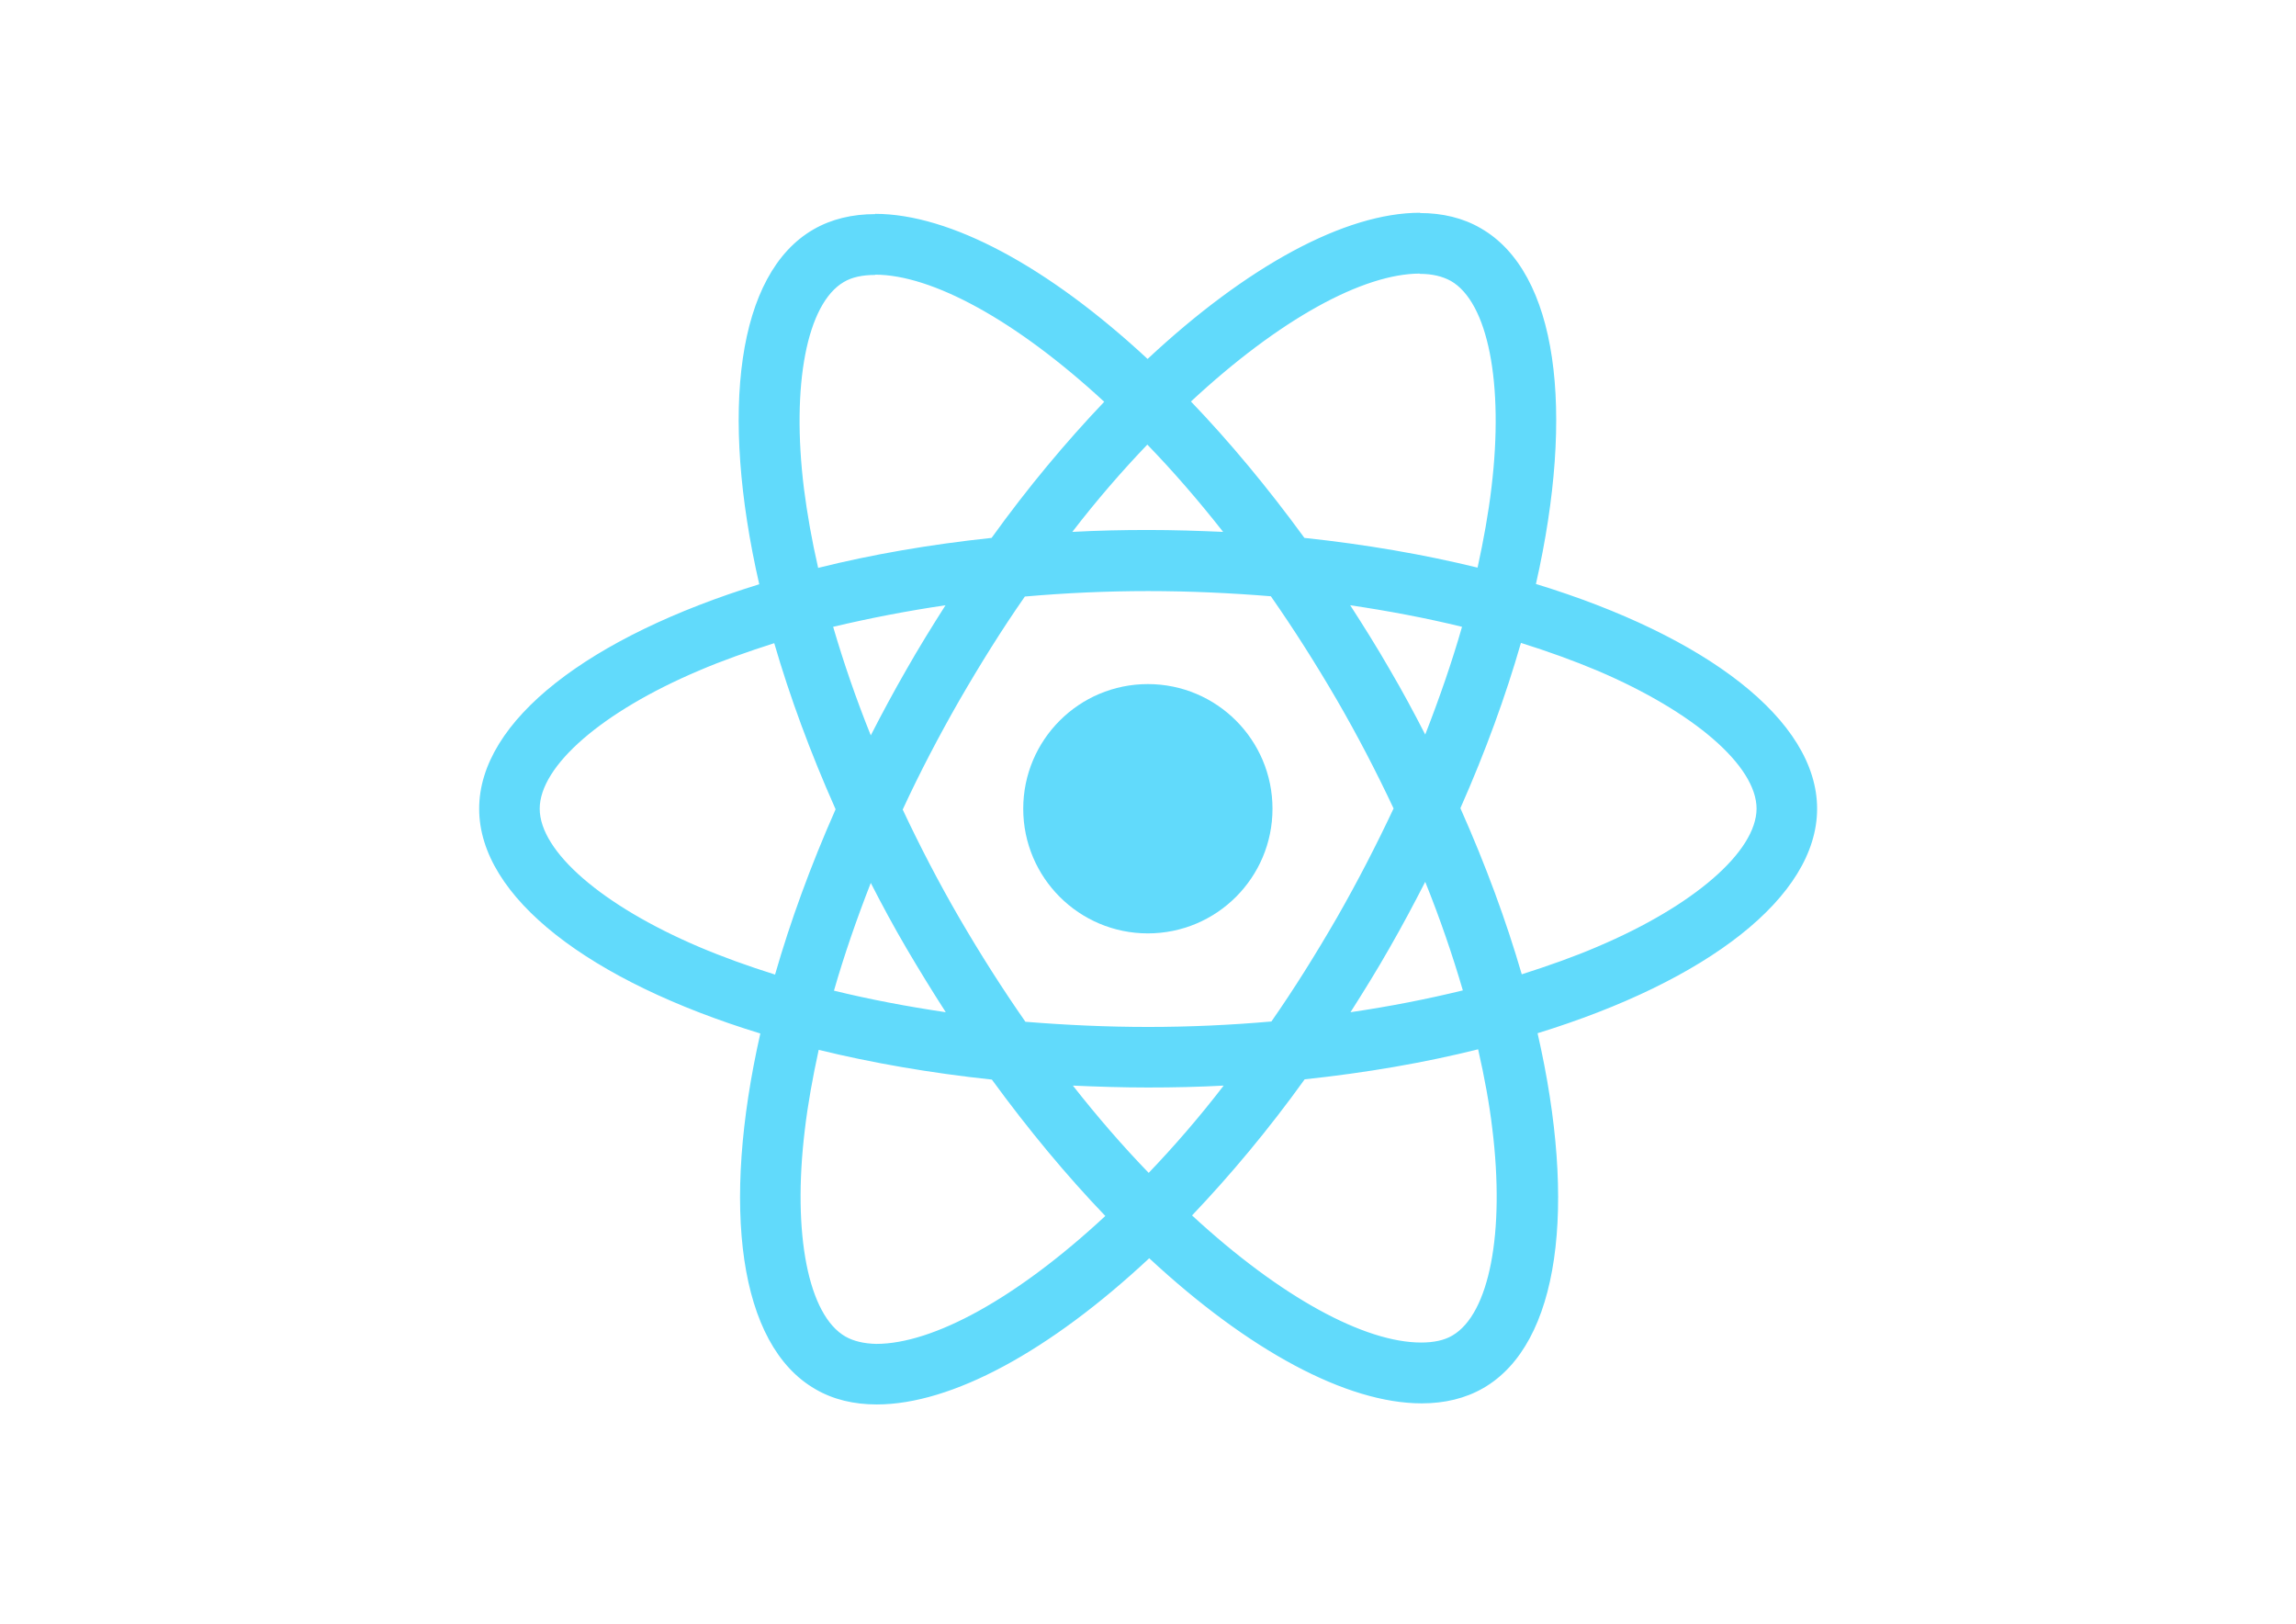
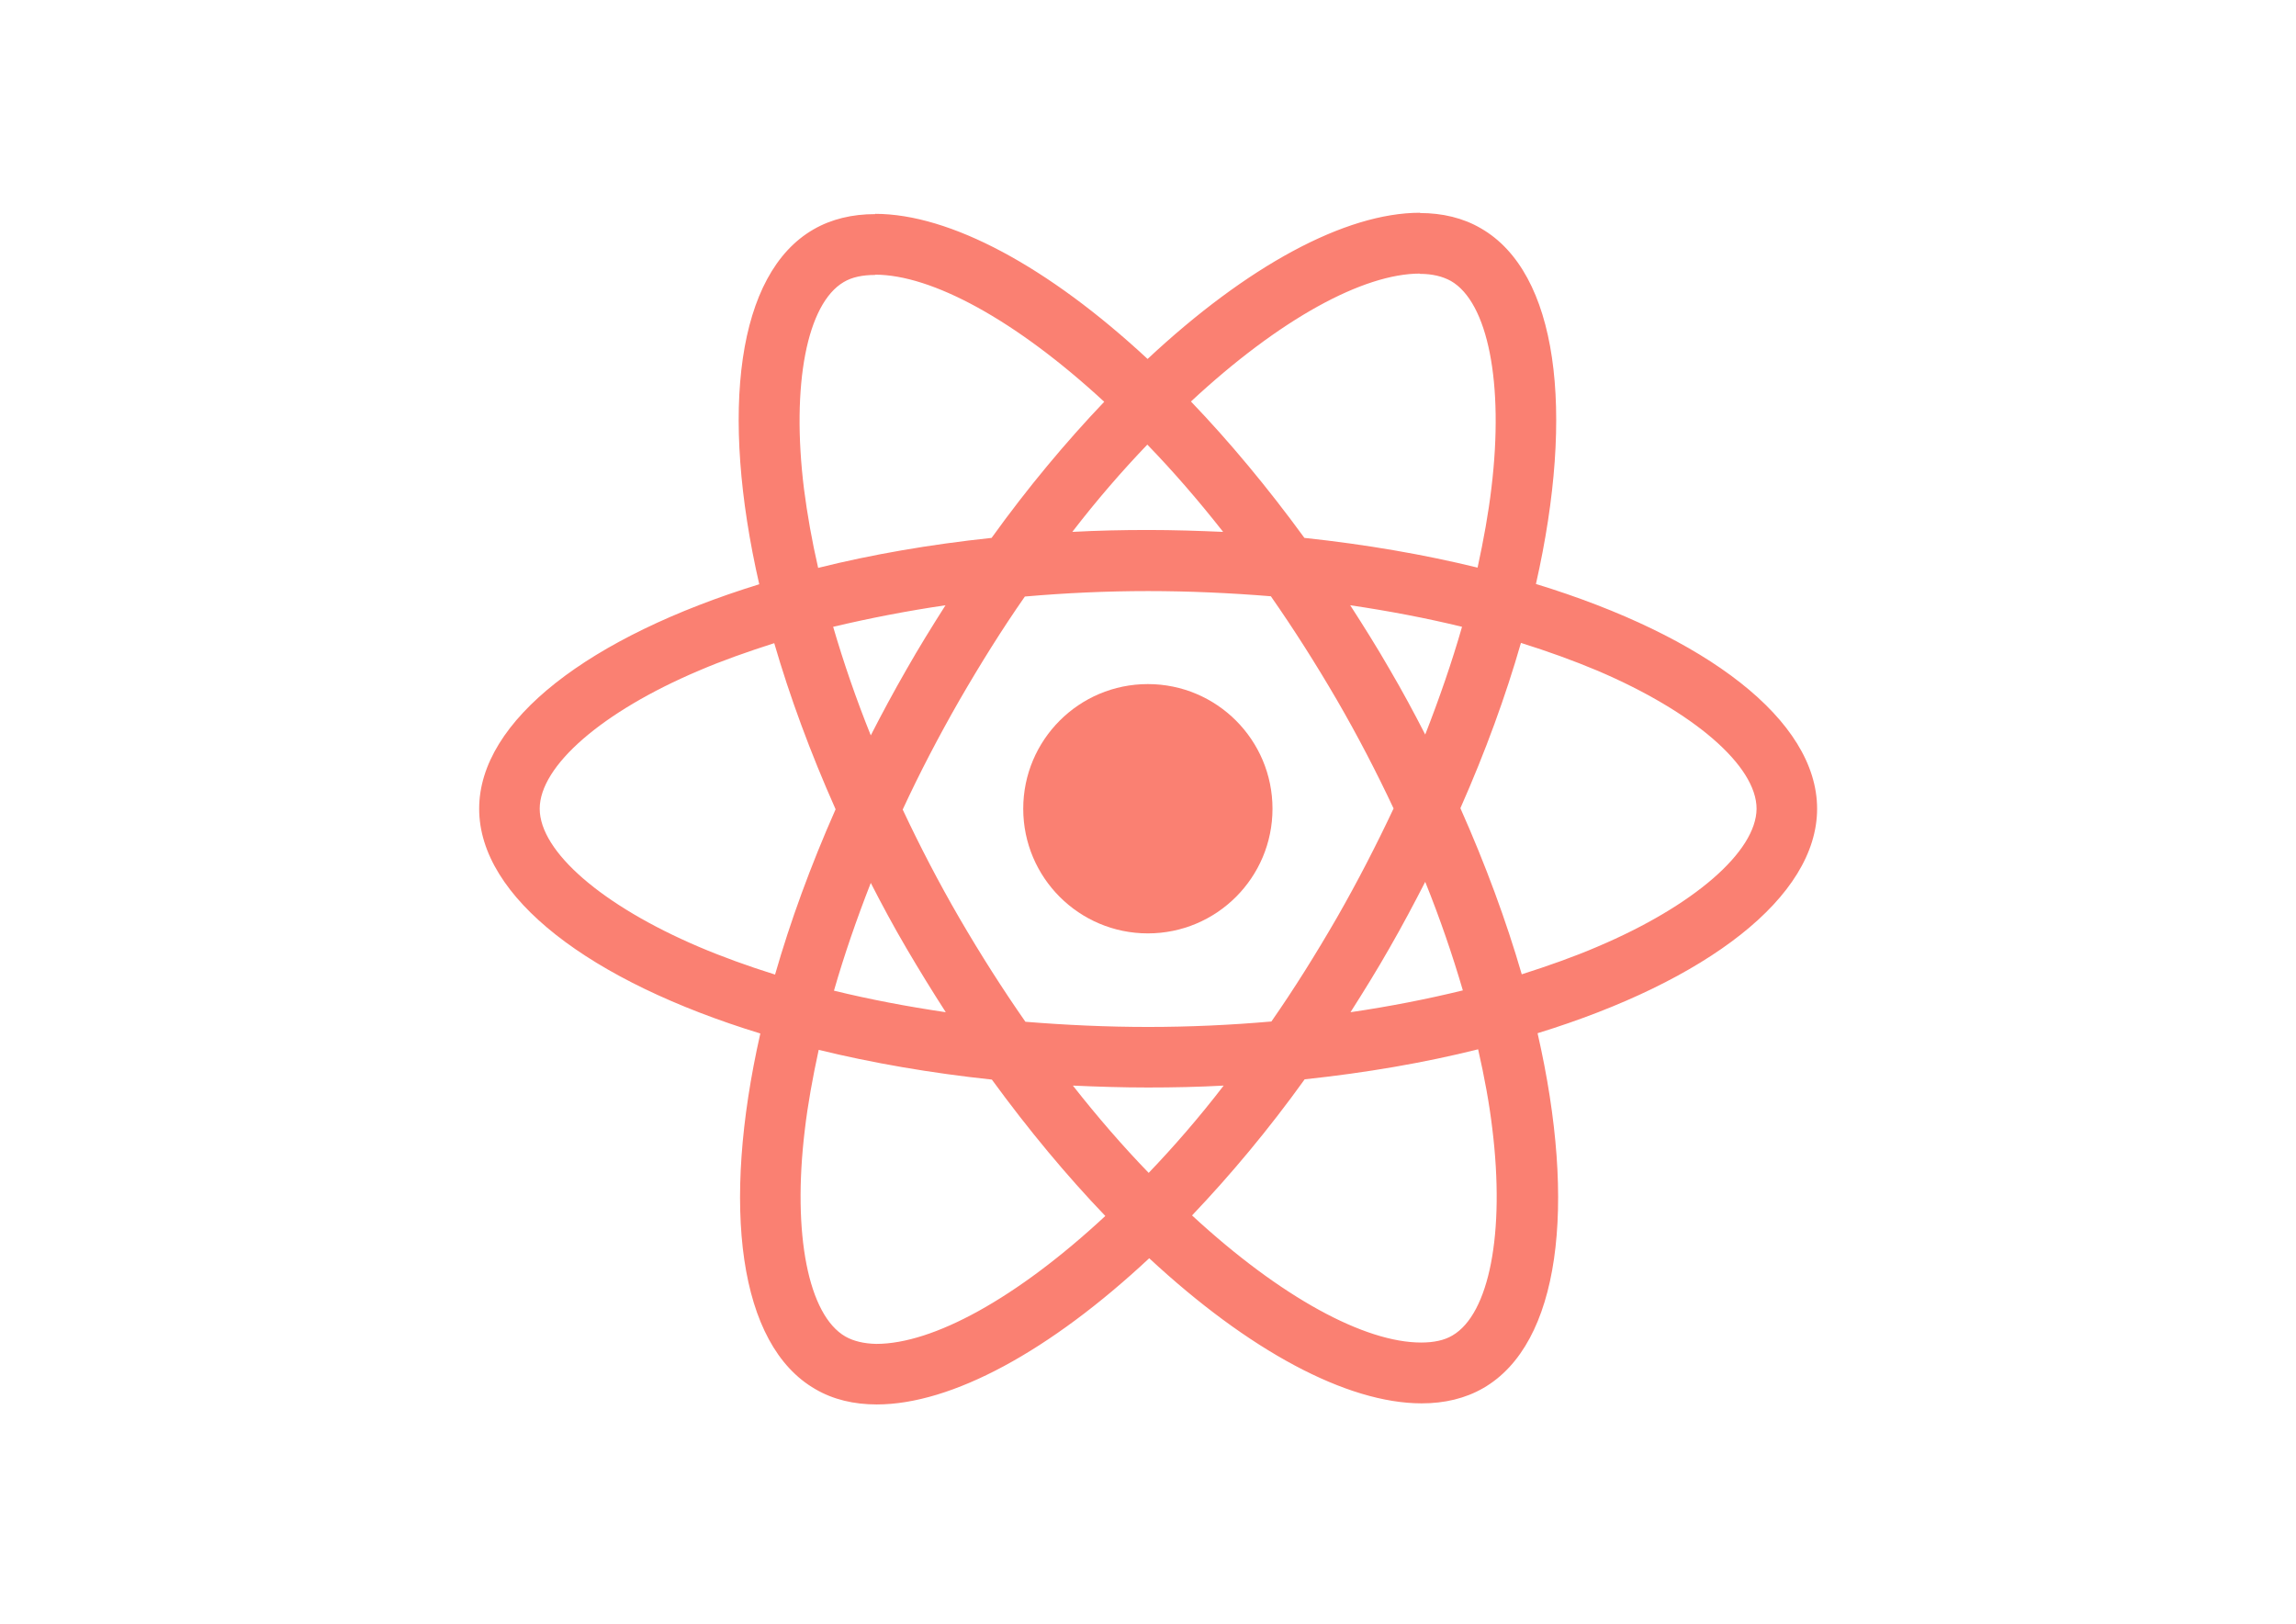
<svg xmlns="http://www.w3.org/2000/svg" viewBox="0 0 841.9 595.3">
-   <g fill="#61DAFB">
+   <g fill="#fa8072">
    <path d="M666.3 296.5c0-32.5-40.7-63.3-103.1-82.4 14.4-63.6 8-114.2-20.2-130.4-6.5-3.8-14.1-5.6-22.4-5.6v22.3c4.6 0 8.3.9 11.4 2.6 13.6 7.8 19.5 37.5 14.9 75.7-1.1 9.4-2.9 19.3-5.1 29.4-19.6-4.8-41-8.5-63.5-10.9-13.5-18.5-27.5-35.3-41.6-50 32.6-30.3 63.2-46.9 84-46.9V78c-27.5 0-63.5 19.6-99.9 53.6-36.4-33.8-72.4-53.2-99.9-53.2v22.3c20.7 0 51.4 16.5 84 46.6-14 14.7-28 31.4-41.3 49.9-22.6 2.4-44 6.1-63.6 11-2.3-10-4-19.7-5.2-29-4.7-38.2 1.1-67.9 14.6-75.8 3-1.8 6.9-2.6 11.5-2.6V78.5c-8.4 0-16 1.8-22.6 5.6-28.1 16.2-34.4 66.7-19.9 130.1-62.2 19.2-102.7 49.9-102.7 82.3 0 32.5 40.7 63.3 103.1 82.4-14.4 63.6-8 114.2 20.2 130.4 6.5 3.8 14.1 5.6 22.5 5.6 27.5 0 63.5-19.6 99.9-53.6 36.4 33.8 72.4 53.2 99.9 53.2 8.4 0 16-1.8 22.6-5.6 28.1-16.2 34.4-66.7 19.9-130.1 62-19.1 102.5-49.9 102.5-82.3zm-130.2-66.7c-3.7 12.9-8.3 26.2-13.5 39.5-4.1-8-8.4-16-13.1-24-4.6-8-9.5-15.8-14.4-23.4 14.2 2.1 27.9 4.7 41 7.9zm-45.8 106.5c-7.8 13.5-15.8 26.3-24.1 38.2-14.9 1.3-30 2-45.2 2-15.1 0-30.2-.7-45-1.9-8.3-11.9-16.4-24.6-24.2-38-7.6-13.1-14.5-26.4-20.8-39.8 6.2-13.4 13.2-26.8 20.7-39.9 7.8-13.5 15.8-26.3 24.1-38.2 14.9-1.3 30-2 45.2-2 15.1 0 30.2.7 45 1.9 8.3 11.9 16.4 24.6 24.2 38 7.6 13.1 14.5 26.4 20.8 39.8-6.3 13.4-13.2 26.8-20.7 39.9zm32.3-13c5.4 13.4 10 26.8 13.8 39.8-13.1 3.2-26.9 5.9-41.2 8 4.9-7.7 9.8-15.6 14.4-23.7 4.6-8 8.9-16.1 13-24.1zM421.2 430c-9.3-9.6-18.6-20.3-27.8-32 9 .4 18.2.7 27.5.7 9.4 0 18.7-.2 27.8-.7-9 11.7-18.3 22.4-27.5 32zm-74.4-58.9c-14.2-2.1-27.9-4.7-41-7.9 3.7-12.9 8.3-26.2 13.5-39.5 4.1 8 8.4 16 13.1 24 4.7 8 9.5 15.8 14.4 23.4zM420.7 163c9.3 9.6 18.6 20.3 27.8 32-9-.4-18.2-.7-27.5-.7-9.4 0-18.7.2-27.8.7 9-11.7 18.3-22.4 27.5-32zm-74 58.9c-4.9 7.7-9.8 15.6-14.4 23.7-4.6 8-8.9 16-13 24-5.4-13.4-10-26.8-13.8-39.8 13.1-3.1 26.9-5.8 41.2-7.9zm-90.5 125.2c-35.4-15.1-58.3-34.9-58.3-50.6 0-15.7 22.9-35.6 58.3-50.6 8.6-3.7 18-7 27.7-10.1 5.7 19.6 13.2 40 22.5 60.9-9.2 20.8-16.6 41.1-22.2 60.6-9.9-3.1-19.3-6.5-28-10.2zM310 490c-13.6-7.8-19.5-37.5-14.9-75.7 1.1-9.4 2.9-19.3 5.1-29.4 19.6 4.8 41 8.5 63.5 10.9 13.5 18.5 27.5 35.3 41.6 50-32.6 30.3-63.2 46.9-84 46.9-4.5-.1-8.3-1-11.3-2.7zm237.2-76.2c4.7 38.2-1.1 67.9-14.6 75.8-3 1.8-6.9 2.6-11.5 2.6-20.7 0-51.4-16.5-84-46.6 14-14.7 28-31.4 41.3-49.9 22.6-2.4 44-6.1 63.6-11 2.3 10.1 4.1 19.8 5.2 29.1zm38.5-66.7c-8.6 3.7-18 7-27.7 10.1-5.7-19.6-13.2-40-22.5-60.9 9.2-20.8 16.6-41.1 22.2-60.6 9.9 3.1 19.3 6.5 28.1 10.2 35.4 15.1 58.3 34.9 58.3 50.6-.1 15.7-23 35.6-58.4 50.6zM320.8 78.4z" />
    <circle cx="420.9" cy="296.5" r="45.7" />
    <path d="M520.5 78.1z" />
  </g>
</svg>
